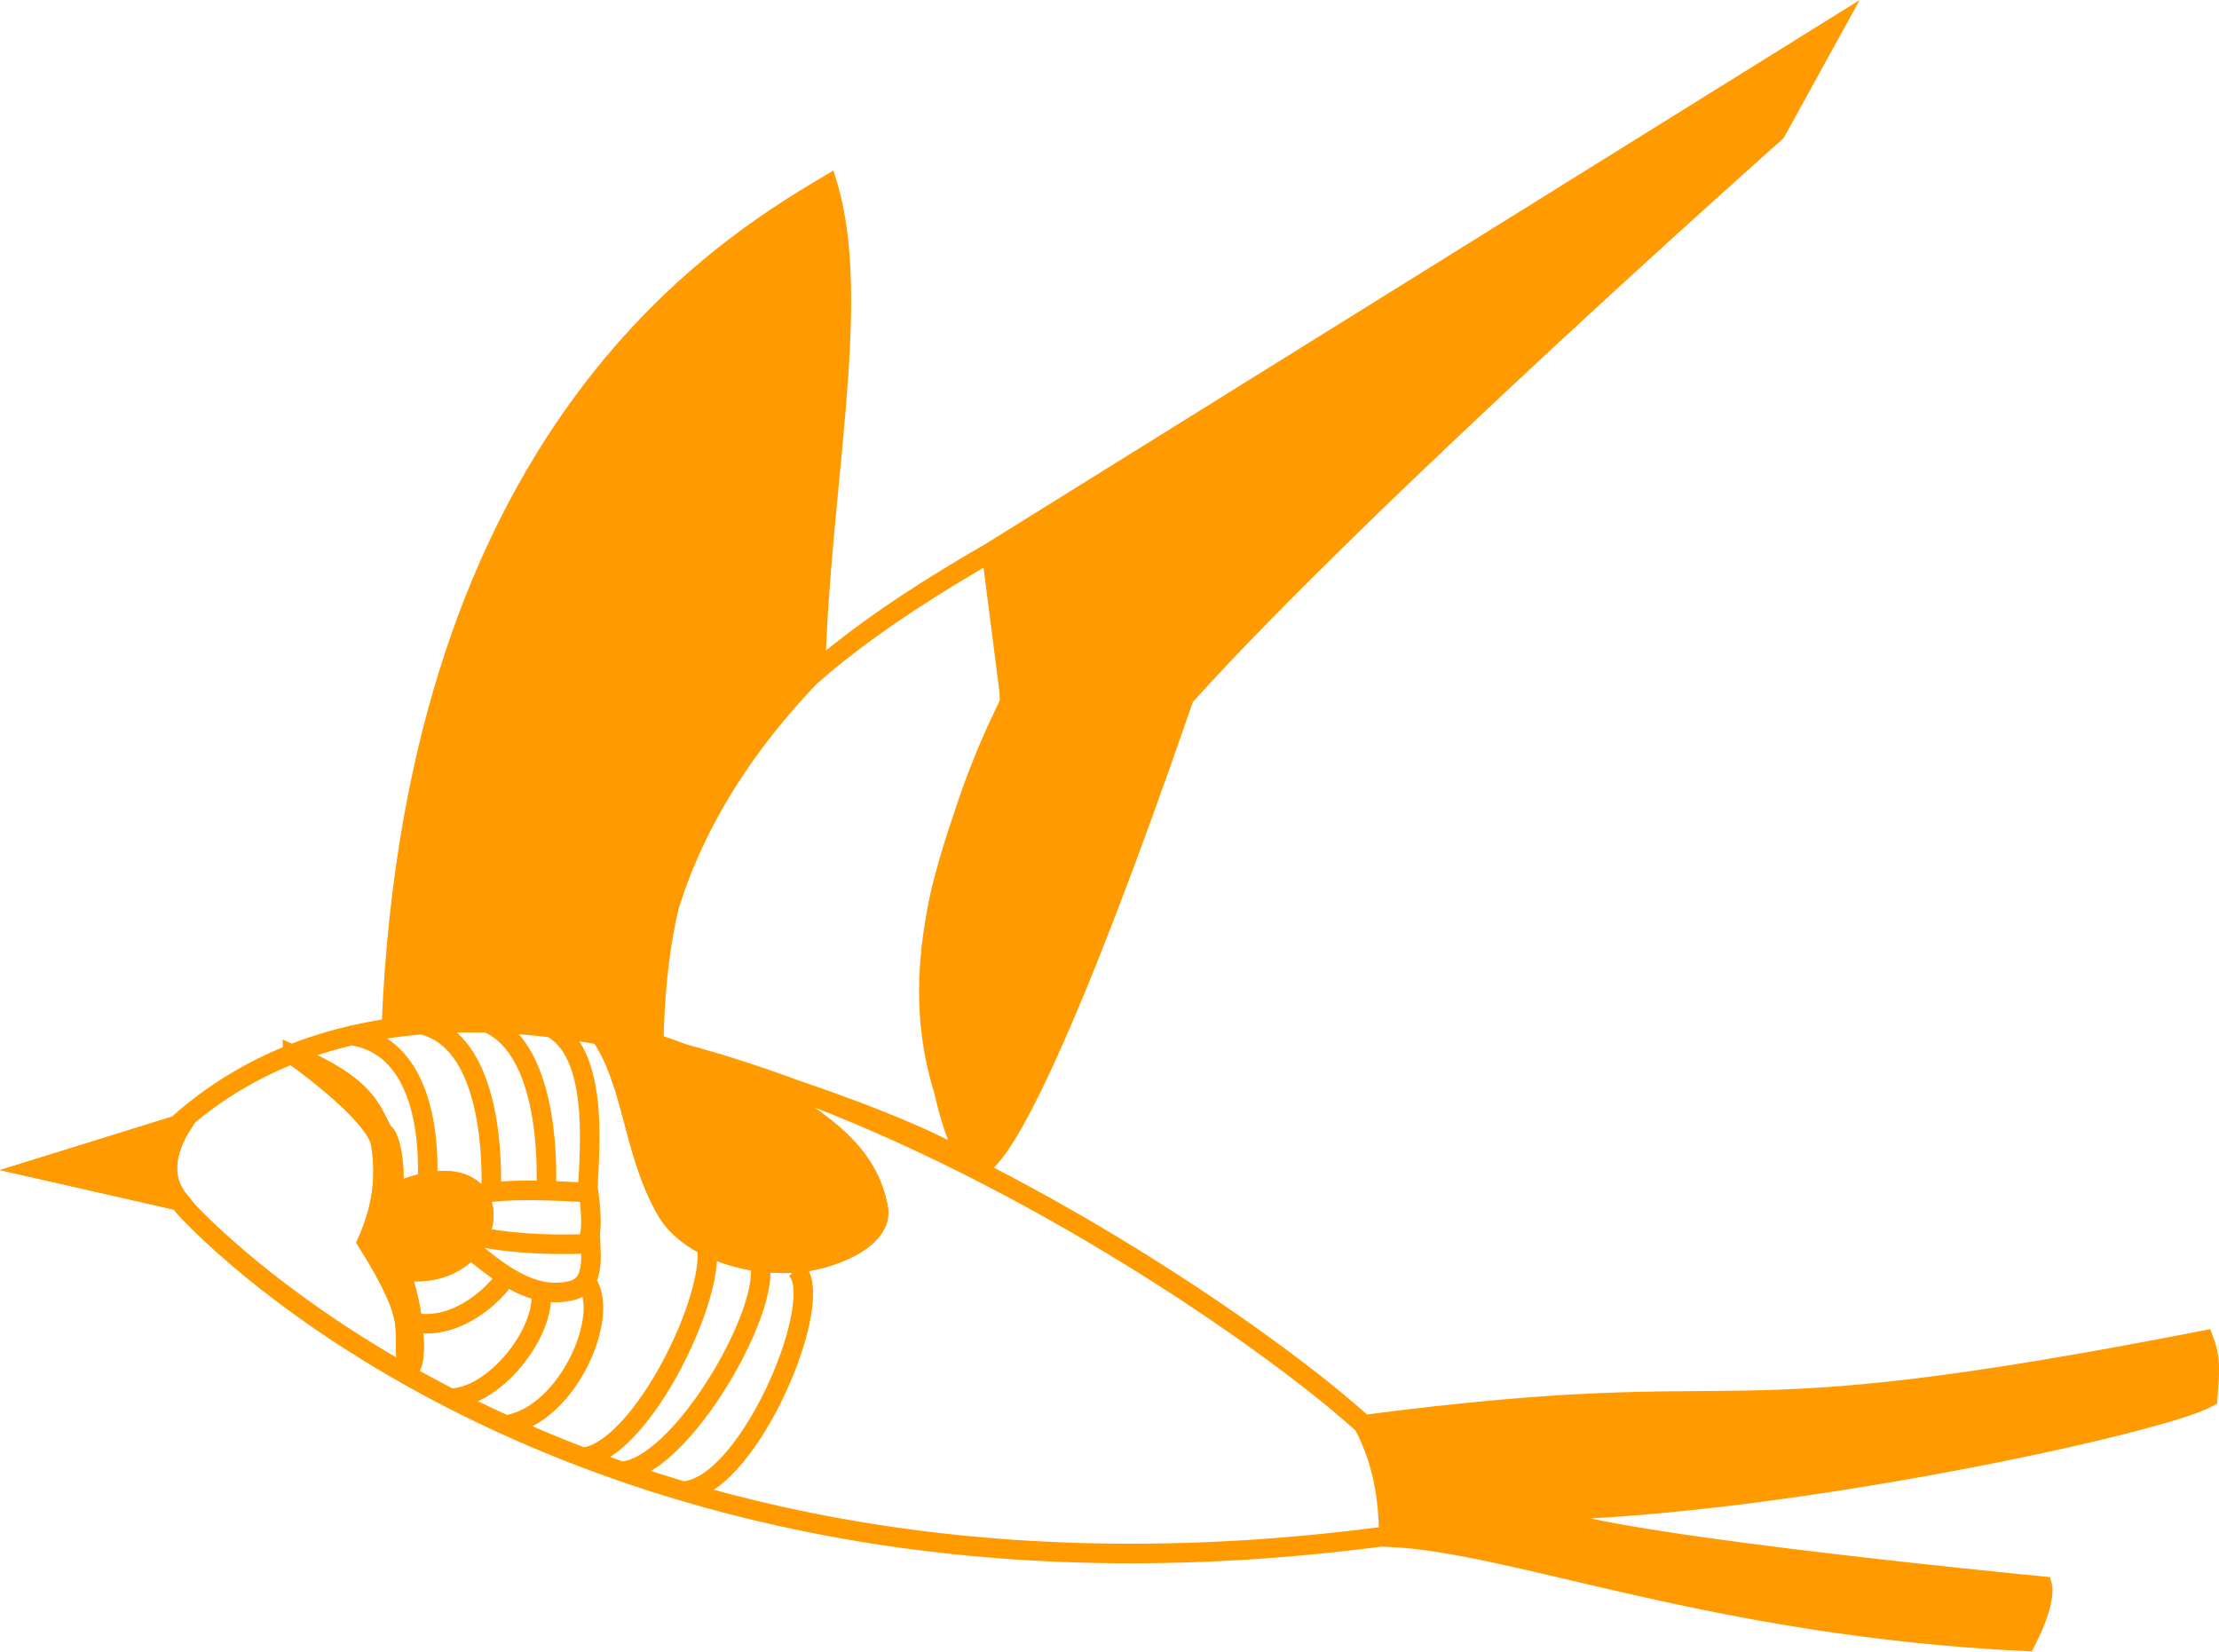
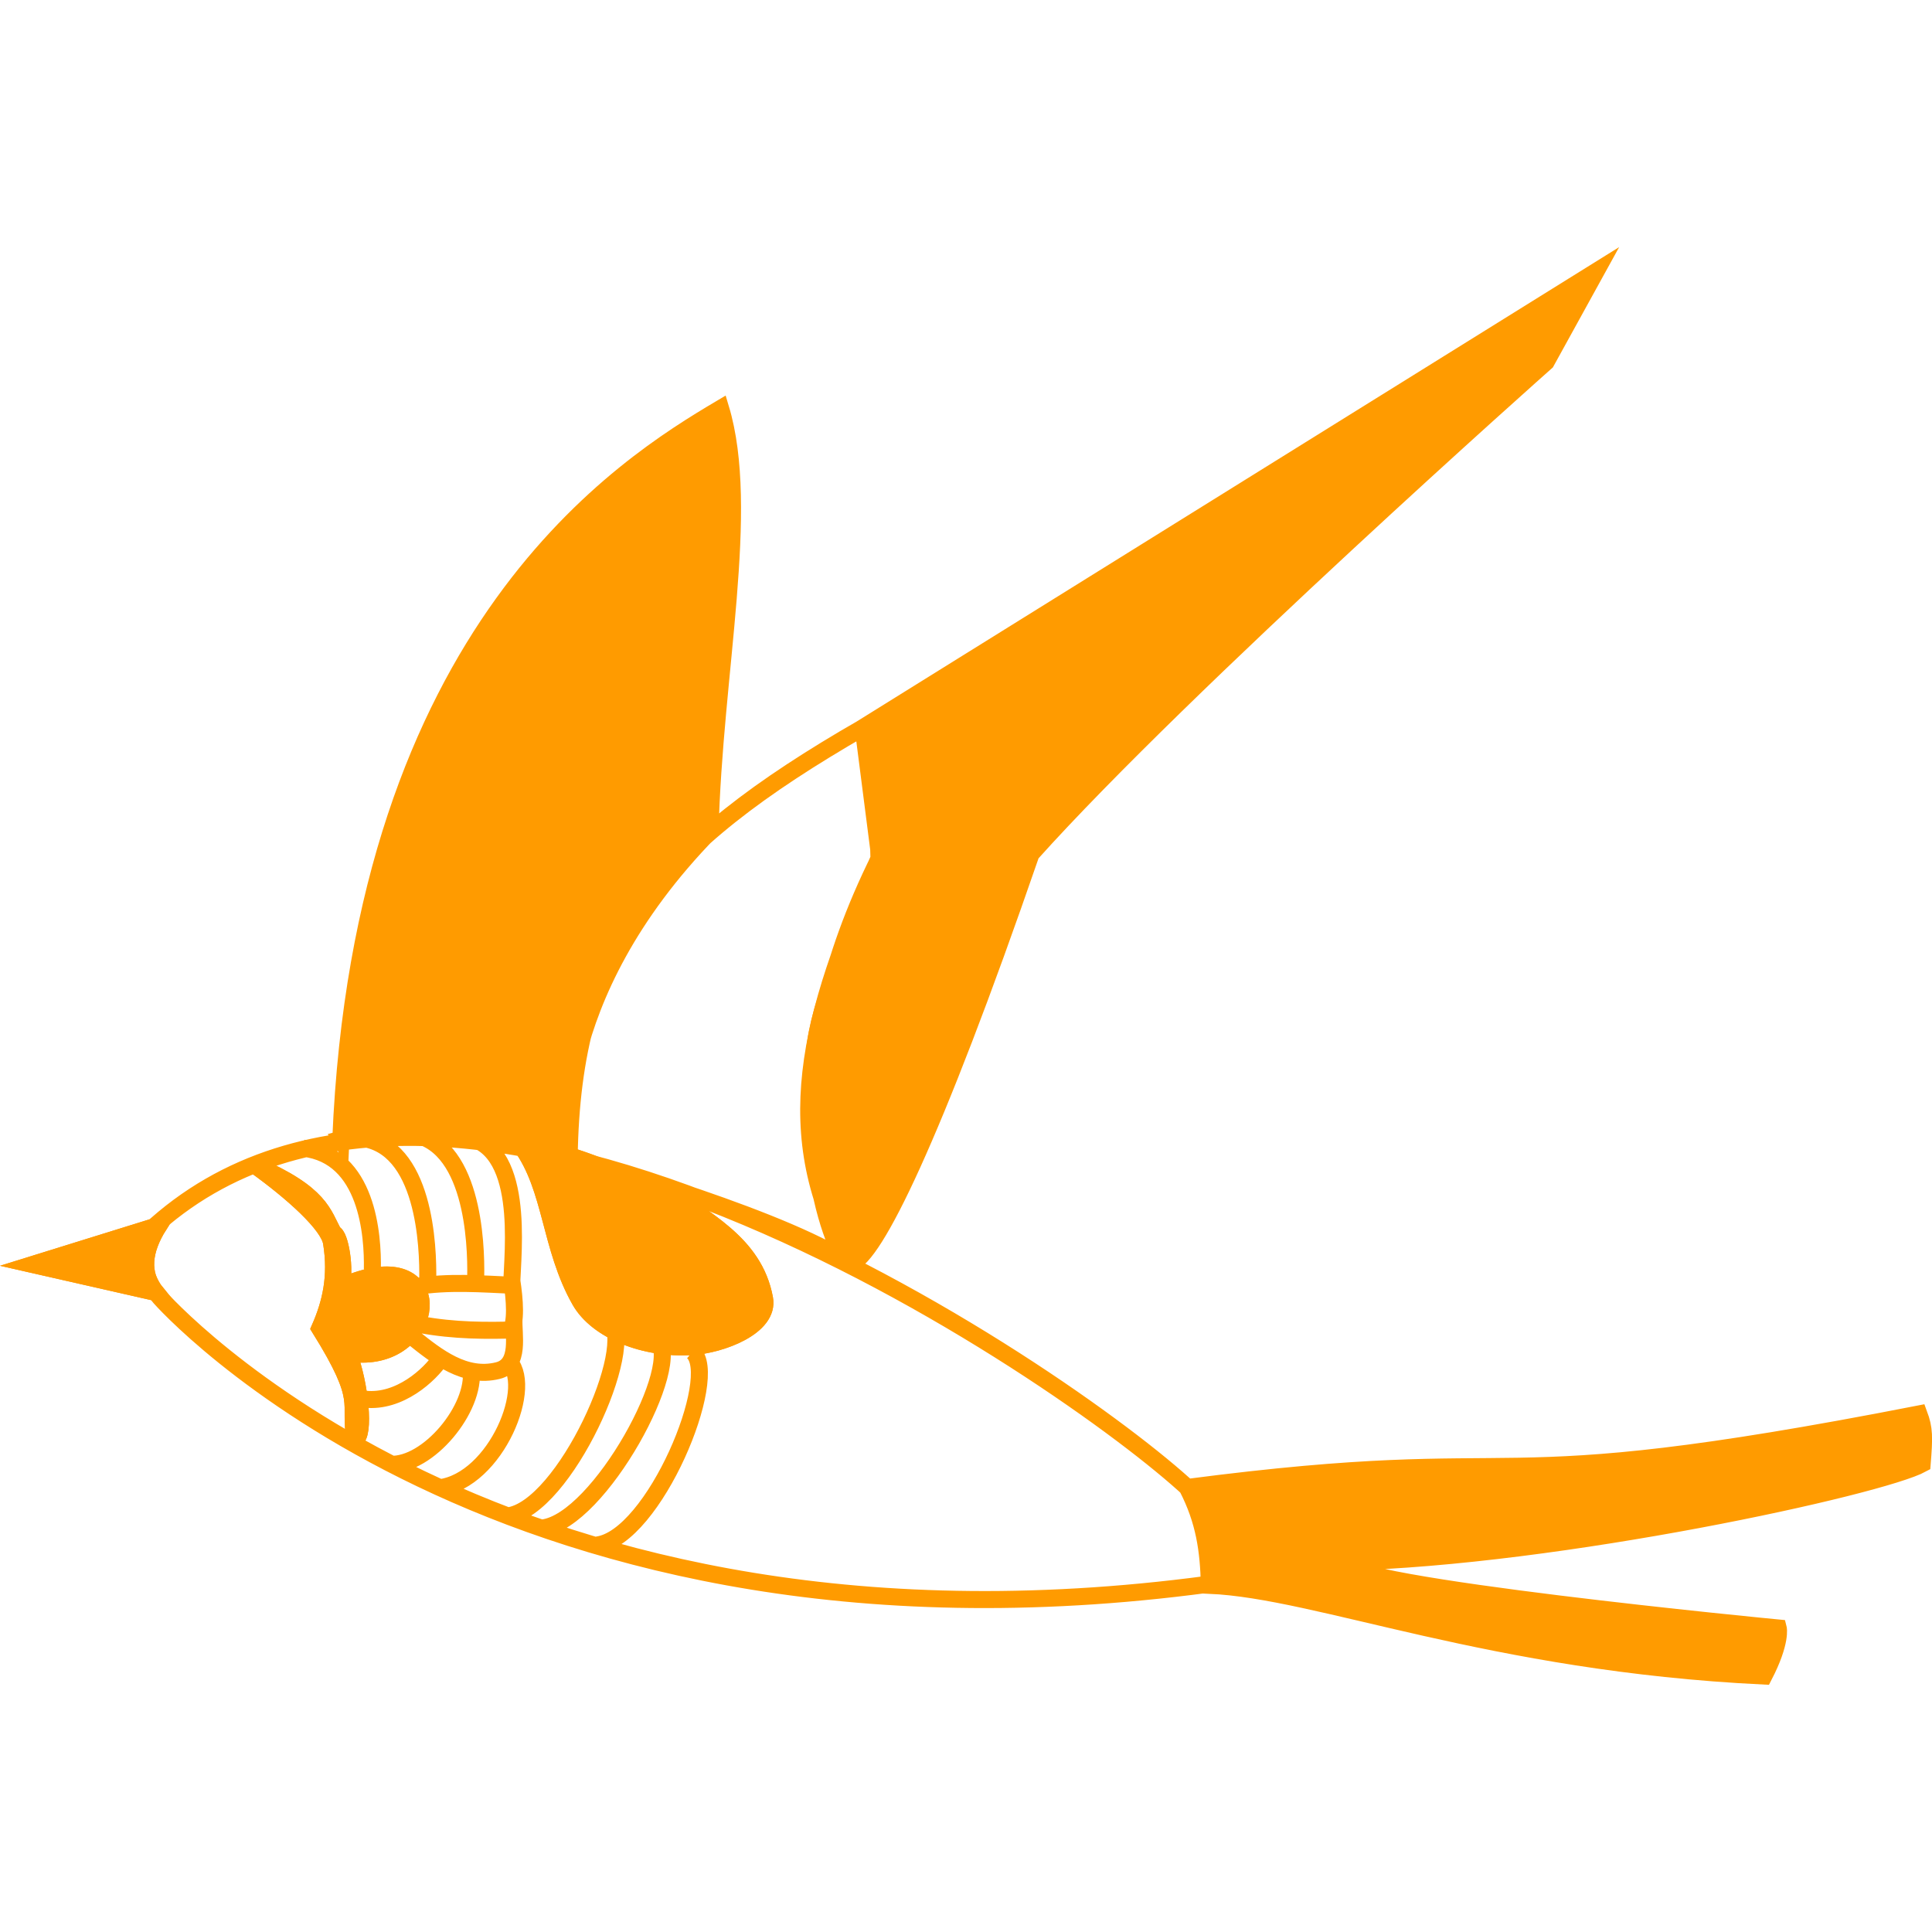
- <svg xmlns="http://www.w3.org/2000/svg" width="540.827mm" height="402.455mm" viewBox="0 0 540.827 402.455" version="1.1" id="svg1" xml:space="preserve">
-   <defs id="defs1" />
-   <g id="g141" style="display:inline" transform="translate(90.28977,97.77225)">
-     <g id="g1">
-       <path id="path27" style="display:inline;opacity:1;fill:none;fill-opacity:1;stroke:#ff9b00;stroke-width:4.765;stroke-dasharray:none;stroke-opacity:1" d="m 69.044,157.085 c 0,0 54.526,15.042 76.676,28.382 -6.566,-12.698 -19.214,-53.285 10.268,-112.404 L 151.331,36.714 C 93.404,70.079 69.859,98.004 69.044,157.085 Z m -114.839,18.964 c -4.417,6.987 -5.144,13.525 -0.825,18.813 l -34.492,-7.841 z m 101.333,-22.351 c 8.713,11.999 8.062,28.473 16.532,43.397 4.793,8.446 18.119,13.723 31.256,12.916 8.252,-0.507 21.85,-5.584 20.407,-13.432 -2.915,-15.854 -17.406,-22.127 -28.415,-30.74 -14.329,-4.266 -26.744,-11.108 -39.781,-12.141 z m 21.311,111.851 c 15.935,-1.99 34.761,-47.413 26.736,-54.117 m -41.976,49.338 C 77.543,258.78 101.536,214.39 93.51,207.686 M 51.792,257.412 C 67.727,255.422 88.362,209.223 80.336,202.52 m -47.659,47.013 c 15.935,-1.99 27.012,-29.202 18.986,-35.906 M 18.857,242.946 c 10.665,0.543 24.073,-15.637 22.732,-26.477 m -29.706,8.266 c 9.706,1.028 18.16,-6.832 21.182,-11.366 m -7.749,-5.941 c 6.764,5.415 14.539,11.586 23.765,9.299 6.404,-1.587 4.279,-10.158 4.521,-14.466 m -14.53,-51.147 c 17.981,2.093 14.08,32.247 13.884,41.847 M 24.088,150.34 c 17.981,2.093 18.988,30.568 18.792,40.168 m -32.225,-38.877 c 17.981,2.093 18.988,30.31 18.792,39.91 m 23.522,-0.117 c 0.844,5.471 1.368,12.017 -0.494,14.443 m -25.077,-2.022 c 9.553,1.747 18.526,1.756 27.399,1.461 M 25.937,193.251 c 9.138,-1.554 18.662,-0.79 28.129,-0.365 M -5.36,154.473 c 17.981,2.093 19.505,24.369 19.309,33.969 m -32.945,-29.253 c 10.691,7.663 20.691,16.679 21.511,21.688 1.564,9.558 -0.242,17.055 -3.29,24.006 13.089,21 7.912,20.395 9.882,31.066 2.873,-0.821 1.422,-15.837 -1.978,-24.192 22.343,3.807 28.364,-24.163 8.303,-21.637 -2.899,0.365 -6.343,1.367 -10.362,3.194 C 6.632,188.631 4.861,178.604 3.14,178.358 0.081,172.896 -0.329,167.251 -18.996,159.188 Z M 242.055,249.439 c 101.121,-13.198 77.961,4.209 204.831,-20.571 1.56,4.181 1.502,6.461 0.907,13.974 -11.502,6.331 -101.888,26.093 -161.804,27.508 -2.054,6.581 121.511,18.427 121.511,18.427 0,0 0.992,3.782 -4.011,13.453 -76.828,-3.709 -124.496,-24.087 -155.235,-25.409 -0.24,-9.858 -1.393,-18.072 -6.2,-27.381 z M -48.563,177.721 c 85.287,-79.663 262.82,44.4 292.93,73.878 3.102,10.33 3.131,10.085 8.266,24.282 -202.819,29.044 -298.096,-79.561 -298.096,-79.561 -4.96,-5.652 -5.537,-12.034 -3.1,-18.599 z M 151.373,36.681 356.476,-90.927 342.527,-65.612 c 0,0 -101.425,90.02 -144.181,137.688 C 170.496,152.809 154.36,184.813 147.989,186.642 127.334,150.919 135.951,117.653 155.764,73.362 155.66,61.048 151.373,36.681 151.373,36.681 Z M 5.114,151.97 C 11.11,8.76 84.848,-36.843 111.447,-52.62 c 8.508,28.235 -1.872,74.05 -2.96,118.365 -46.147,47.19 -39.8,90.222 -39.8,90.222 -16.246,-3.041 -43.224,-9.711 -63.572,-3.996 z" />
-       <path id="path120" style="opacity:1;fill:#ff9b00;fill-opacity:1;stroke-width:0.265" d="M 5.114,151.97 C 11.11,8.76 84.848,-36.843 111.447,-52.62 c 8.508,28.235 -1.872,74.05 -2.96,118.365 -46.147,47.19 -39.8,90.222 -39.8,90.222 -16.246,-3.041 -43.224,-9.711 -63.572,-3.996 z" />
-       <path id="path121" style="display:inline;opacity:1;fill:#ff9b00;fill-opacity:1;stroke-width:0.265" d="m 151.373,36.681 205.103,-127.608 -13.949,25.315 c 0,0 -101.425,90.02 -144.181,137.688 -27.85,80.733 -33.441,88.705 -48.877,115.941 -25.336,-61.039 -13.518,-70.364 6.296,-114.655 -0.104,-12.314 -4.391,-36.681 -4.391,-36.681 z" />
-       <path id="path123" style="opacity:1;fill:#ff9b00;fill-opacity:1;stroke-width:0.265" d="m 243.333,251.083 c 101.121,-13.198 76.683,2.565 203.553,-22.215 1.56,4.181 1.502,6.461 0.907,13.974 -11.502,6.331 -101.888,26.093 -161.804,27.508 -2.054,6.581 121.511,18.427 121.511,18.427 0,0 0.992,3.782 -4.011,13.453 -76.828,-3.709 -123.218,-22.443 -153.956,-23.765 z" />
-       <path style="display:inline;opacity:1;fill:#ff9b00;fill-opacity:1;stroke:#ff9b00;stroke-width:4.765;stroke-dasharray:none;stroke-opacity:1" d="m -18.996,159.188 c 10.691,7.663 20.691,16.679 21.511,21.688 1.564,9.558 -0.242,17.055 -3.29,24.006 13.089,21 7.912,20.395 9.882,31.066 2.873,-0.821 1.422,-15.837 -1.978,-24.192 22.343,3.807 28.364,-24.163 8.303,-21.637 -2.899,0.365 -6.343,1.367 -10.362,3.194 C 6.632,188.631 4.861,178.604 3.14,178.358 0.081,172.896 -0.329,167.251 -18.996,159.188 Z" id="path124" />
-       <path style="display:inline;opacity:1;fill:#ff9b00;fill-opacity:1;stroke:#ff9b00;stroke-width:4.765;stroke-dasharray:none;stroke-opacity:1" d="m 55.538,153.698 c 8.713,11.999 8.062,28.473 16.532,43.397 4.793,8.446 18.119,13.723 31.256,12.916 8.252,-0.507 21.85,-5.584 20.407,-13.432 -2.915,-15.854 -17.406,-22.127 -28.415,-30.74 -14.329,-4.266 -26.744,-11.108 -39.781,-12.141 z" id="path139" />
-       <path style="display:inline;opacity:1;fill:#ff9b00;fill-opacity:1;stroke:#ff9b00;stroke-width:4.765;stroke-dasharray:none;stroke-opacity:1" d="m -45.795,176.049 c -4.417,6.987 -5.144,13.525 -0.825,18.813 l -34.492,-7.841 z" id="path140" />
+ <svg xmlns="http://www.w3.org/2000/svg" width="24" height="24" version="1.1" viewBox="0 0 540.83 402.46" xml:space="preserve">
+   <g transform="translate(90.29 97.772)">
+     <path d="m69.044 157.08s54.526 15.042 76.676 28.382c-6.566-12.698-19.214-53.285 10.268-112.4l-4.658-36.349c-57.927 33.365-81.473 61.29-82.287 120.37zm-114.84 18.964c-4.417 6.987-5.144 13.525-0.825 18.813l-34.492-7.841zm101.33-22.351c8.713 11.999 8.062 28.473 16.532 43.397 4.793 8.446 18.119 13.723 31.256 12.916 8.252-0.507 21.85-5.584 20.407-13.432-2.915-15.854-17.406-22.127-28.415-30.74-14.329-4.266-26.744-11.108-39.781-12.141zm21.311 111.85c15.935-1.99 34.761-47.413 26.736-54.117m-41.976 49.338c15.935-1.99 39.927-46.38 31.902-53.084m-41.718 49.726c15.935-1.99 36.569-48.188 28.544-54.892m-47.659 47.013c15.935-1.99 27.012-29.202 18.986-35.906m-32.806 29.319c10.665 0.543 24.073-15.637 22.732-26.477m-29.706 8.266c9.707 1.028 18.16-6.832 21.182-11.366m-7.75-5.941c6.764 5.415 14.539 11.586 23.765 9.299 6.404-1.587 4.279-10.158 4.521-14.466m-14.53-51.147c17.981 2.093 14.08 32.247 13.884 41.847m-28.867-42.622c17.981 2.093 18.988 30.568 18.792 40.168m-32.225-38.877c17.981 2.093 18.988 30.31 18.792 39.91m23.522-0.117c0.844 5.471 1.368 12.017-0.494 14.443m-25.077-2.022c9.553 1.747 18.526 1.756 27.399 1.461m-28.86-12.055c9.138-1.554 18.662-0.79 28.129-0.365m-59.426-38.413c17.981 2.093 19.505 24.369 19.309 33.969m-32.945-29.253c10.691 7.663 20.691 16.679 21.511 21.688 1.564 9.558-0.242 17.055-3.29 24.006 13.089 21 7.912 20.395 9.882 31.066 2.873-0.821 1.422-15.837-1.978-24.192 22.343 3.807 28.364-24.163 8.303-21.637-2.899 0.365-6.343 1.367-10.362 3.194 1.562-4.683-0.209-14.71-1.93-14.956-3.06-5.462-3.47-11.107-22.137-19.17zm261.05 90.251c101.12-13.198 77.961 4.209 204.83-20.571 1.56 4.181 1.502 6.461 0.907 13.974-11.502 6.331-101.89 26.093-161.8 27.508-2.054 6.581 121.51 18.427 121.51 18.427s0.992 3.782-4.011 13.453c-76.828-3.709-124.5-24.087-155.23-25.409-0.24-9.858-1.393-18.072-6.2-27.381zm-290.62-71.718c85.287-79.663 262.82 44.4 292.93 73.878 3.102 10.33 3.131 10.085 8.266 24.282-202.82 29.044-298.1-79.561-298.1-79.561-4.96-5.652-5.537-12.034-3.1-18.599zm199.94-141.04 205.1-127.61-13.949 25.315s-101.42 90.02-144.18 137.69c-27.85 80.733-43.986 112.74-50.357 114.57-20.655-35.723-12.038-68.989 7.775-113.28-0.104-12.314-4.391-36.681-4.391-36.681zm-146.26 115.29c5.995-143.21 79.733-188.81 106.33-204.59 8.508 28.235-1.872 74.05-2.961 118.36-46.147 47.19-39.8 90.222-39.8 90.222-16.246-3.041-43.224-9.711-63.572-3.996z" fill="none" stroke="#ff9b00" stroke-width="4.765" />
+     <g fill="#ff9b00">
+       <g stroke-width=".265">
+         <path d="m5.114 151.97c5.995-143.21 79.733-188.81 106.33-204.59 8.508 28.235-1.872 74.05-2.961 118.36-46.147 47.19-39.8 90.222-39.8 90.222-16.246-3.041-43.224-9.711-63.572-3.996z" />
+         <path d="m151.37 36.681 205.1-127.61-13.949 25.315s-101.42 90.02-144.18 137.69c-27.85 80.733-33.441 88.705-48.877 115.94-25.336-61.039-13.518-70.364 6.296-114.66-0.104-12.314-4.391-36.681-4.391-36.681z" />
+         <path d="m243.33 251.08c101.12-13.198 76.683 2.565 203.55-22.215 1.56 4.181 1.502 6.461 0.907 13.974-11.502 6.331-101.89 26.093-161.8 27.508-2.054 6.581 121.51 18.427 121.51 18.427s0.992 3.782-4.011 13.453c-76.828-3.709-123.22-22.443-153.96-23.765z" />
+       </g>
+       <g stroke="#ff9b00" stroke-width="4.765">
+         <path d="m-18.996 159.19c10.691 7.663 20.691 16.679 21.511 21.688 1.564 9.558-0.242 17.055-3.29 24.006 13.089 21 7.912 20.395 9.882 31.066 2.873-0.821 1.422-15.837-1.978-24.192 22.343 3.807 28.364-24.163 8.303-21.637-2.899 0.365-6.343 1.367-10.362 3.194 1.562-4.683-0.209-14.71-1.93-14.956-3.06-5.462-3.47-11.107-22.137-19.17z" />
+         <path d="m55.538 153.7c8.713 11.999 8.062 28.473 16.532 43.397 4.793 8.446 18.119 13.723 31.256 12.916 8.252-0.507 21.85-5.584 20.407-13.432-2.915-15.854-17.406-22.127-28.415-30.74-14.329-4.266-26.744-11.108-39.781-12.141z" />
+         <path d="m-45.795 176.05c-4.417 6.987-5.144 13.525-0.825 18.813l-34.492-7.841z" />
+       </g>
    </g>
  </g>
</svg>
